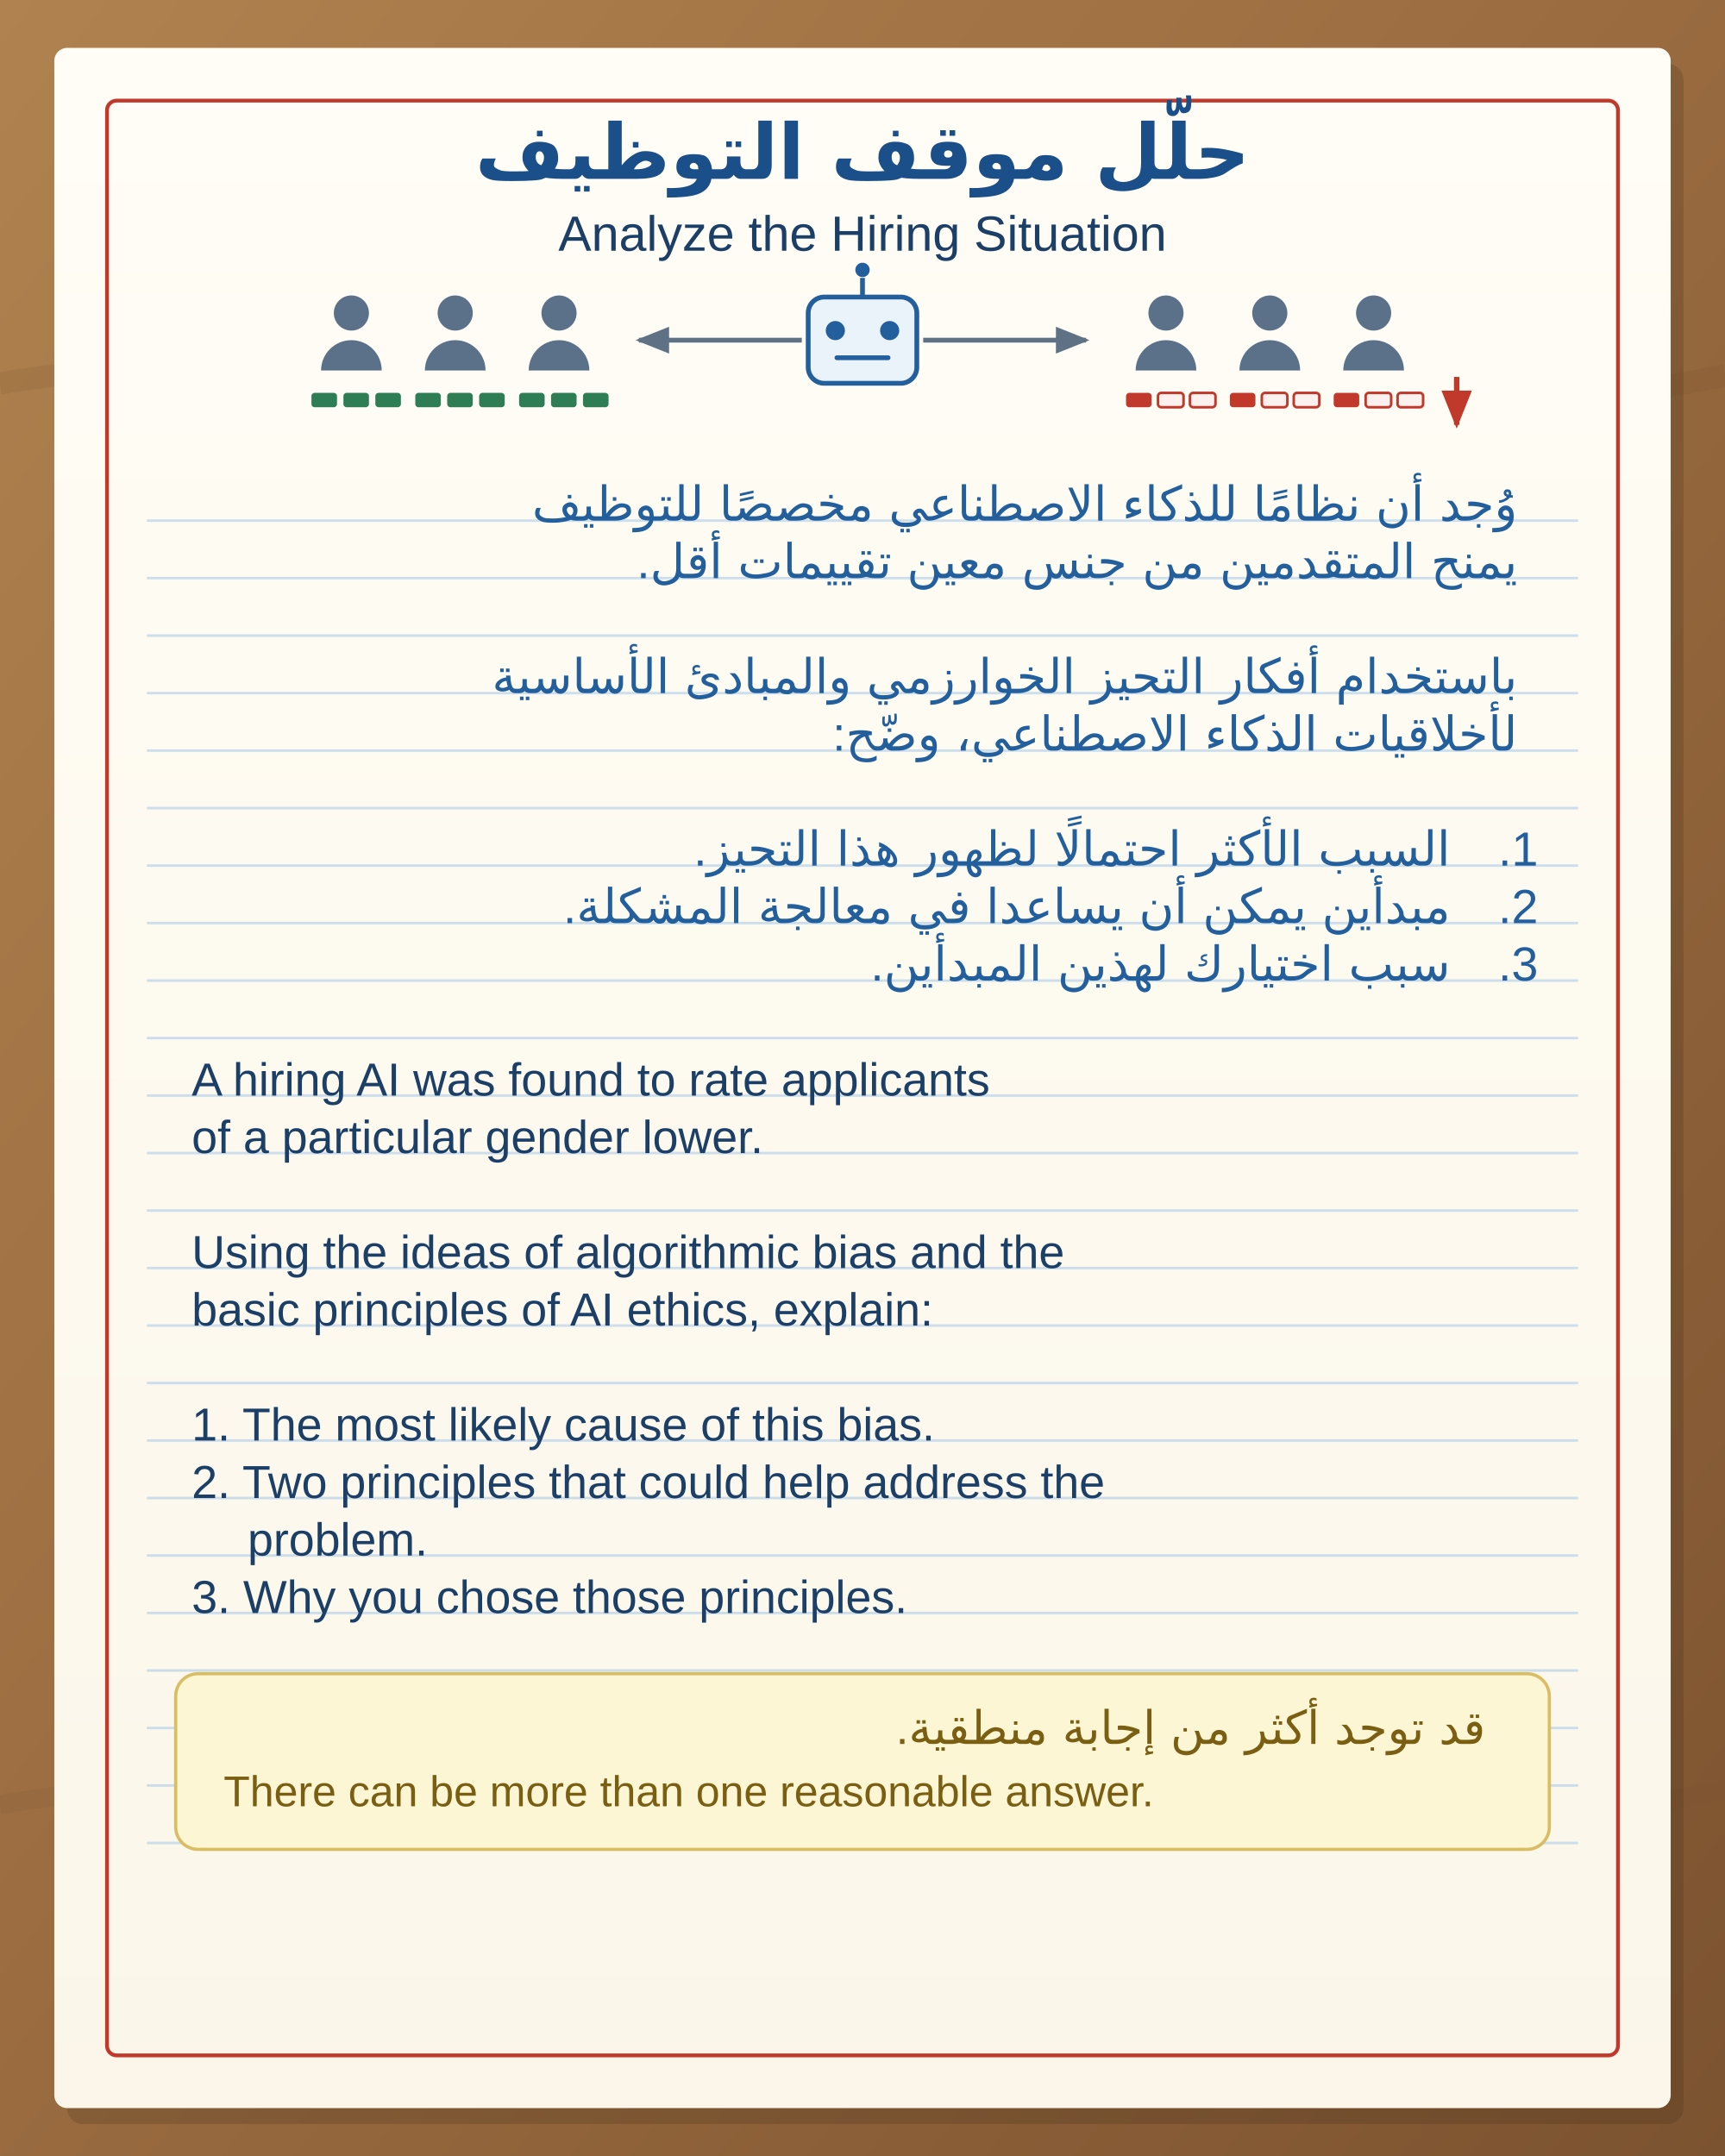
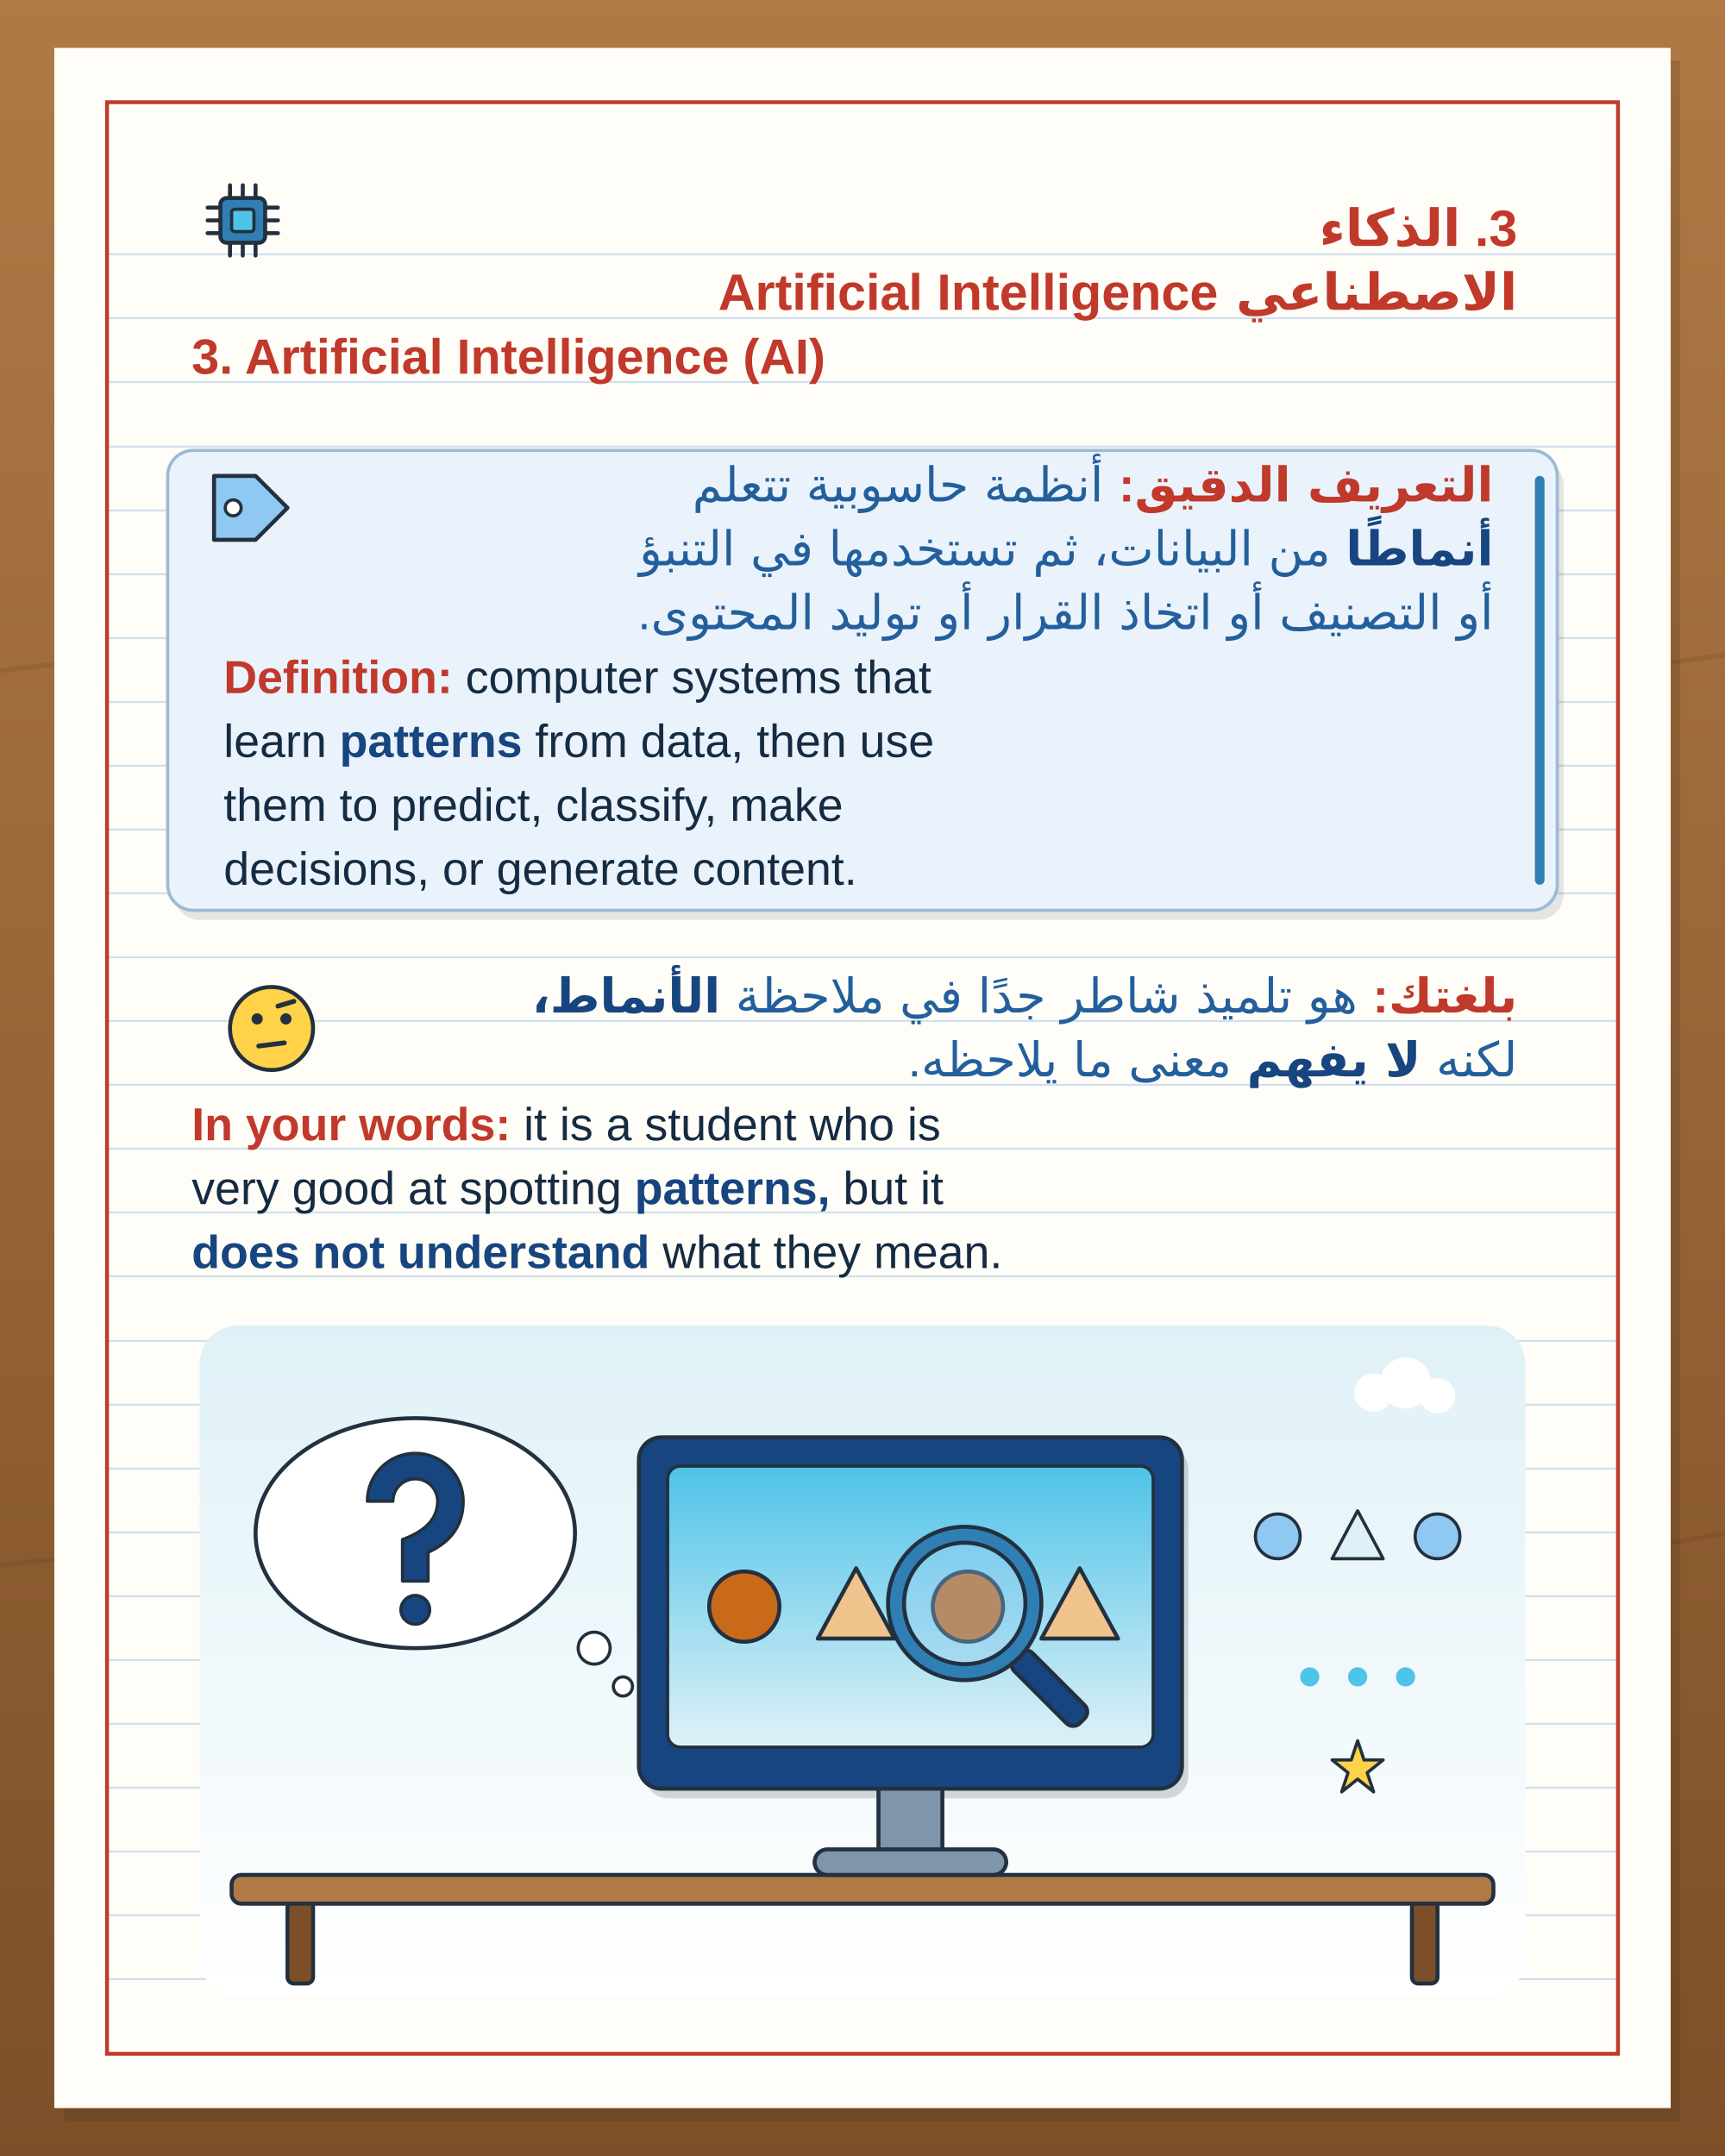
<svg xmlns="http://www.w3.org/2000/svg" width="1080" height="1350" viewBox="0 0 1080 1350" preserveAspectRatio="xMidYMid meet" style="width:100%;height:auto;max-width:1080px;display:block;margin:0 auto;">
  <defs>
-     <linearGradient id="deskWood" x1="0" y1="0" x2="1" y2="1">
-       <stop offset="0" stop-color="#b0824f" />
-       <stop offset="0.55" stop-color="#96683d" />
-       <stop offset="1" stop-color="#7c5330" />
+     <linearGradient id="pmDesk" x1="0" y1="0" x2="0" y2="1">
+       <stop offset="0" stop-color="#b07a45" />
+       <stop offset="1" stop-color="#7d4f28" />
    </linearGradient>
-     <linearGradient id="paperTone" x1="0" y1="0" x2="0" y2="1">
-       <stop offset="0" stop-color="#fffdf6" />
-       <stop offset="1" stop-color="#fbf6e9" />
+     <pattern id="pmRules" x="0" y="120" width="1080" height="40" patternUnits="userSpaceOnUse">
+       <line x1="0" y1="39.5" x2="1080" y2="39.5" stroke="#cfe0f0" stroke-width="1.4" />
+     </pattern>
+     <linearGradient id="ilSky" x1="0" y1="0" x2="0" y2="1">
+       <stop offset="0" stop-color="#dff1f7" />
+       <stop offset="1" stop-color="#ffffff" />
    </linearGradient>
-     <marker id="arrowSlate" viewBox="0 0 10 10" refX="9" refY="5" markerWidth="7" markerHeight="7" orient="auto-start-reverse">
-       <path d="M 0 1 L 10 5 L 0 9 z" fill="#5f7285" />
-     </marker>
-     <marker id="arrowRedDown" viewBox="0 0 10 10" refX="9" refY="5" markerWidth="7" markerHeight="7" orient="auto-start-reverse">
-       <path d="M 0 1 L 10 5 L 0 9 z" fill="#c0392b" />
-     </marker>
+     <linearGradient id="ilScreen" x1="0" y1="0" x2="0" y2="1">
+       <stop offset="0" stop-color="#4fc3e8" />
+       <stop offset="1" stop-color="#dff1f7" />
+     </linearGradient>
  </defs>
-   <rect x="0" y="0" width="1080" height="1350" fill="url(#deskWood)" />
-   <path d="M 0 240 C 300 190, 780 300, 1080 235" stroke="#6a462a" stroke-width="14" fill="none" opacity="0.13" />
-   <path d="M 0 1130 C 320 1075, 760 1195, 1080 1120" stroke="#6a462a" stroke-width="12" fill="none" opacity="0.11" />
-   <rect x="42" y="40" width="1012" height="1290" rx="10" fill="#3d2a18" opacity="0.22" />
-   <rect x="34" y="30" width="1012" height="1290" rx="8" fill="url(#paperTone)" />
-   <g stroke="#bcd4ea" stroke-width="1.6" opacity="0.75">
-     <line x1="92" y1="326" x2="988" y2="326" />
-     <line x1="92" y1="362" x2="988" y2="362" />
-     <line x1="92" y1="398" x2="988" y2="398" />
-     <line x1="92" y1="434" x2="988" y2="434" />
-     <line x1="92" y1="470" x2="988" y2="470" />
-     <line x1="92" y1="506" x2="988" y2="506" />
-     <line x1="92" y1="542" x2="988" y2="542" />
-     <line x1="92" y1="578" x2="988" y2="578" />
-     <line x1="92" y1="614" x2="988" y2="614" />
-     <line x1="92" y1="650" x2="988" y2="650" />
-     <line x1="92" y1="686" x2="988" y2="686" />
-     <line x1="92" y1="722" x2="988" y2="722" />
-     <line x1="92" y1="758" x2="988" y2="758" />
-     <line x1="92" y1="794" x2="988" y2="794" />
-     <line x1="92" y1="830" x2="988" y2="830" />
-     <line x1="92" y1="866" x2="988" y2="866" />
-     <line x1="92" y1="902" x2="988" y2="902" />
-     <line x1="92" y1="938" x2="988" y2="938" />
-     <line x1="92" y1="974" x2="988" y2="974" />
-     <line x1="92" y1="1010" x2="988" y2="1010" />
-     <line x1="92" y1="1046" x2="988" y2="1046" />
-     <line x1="92" y1="1082" x2="988" y2="1082" />
-     <line x1="92" y1="1118" x2="988" y2="1118" />
-     <line x1="92" y1="1154" x2="988" y2="1154" />
+   <rect x="0" y="0" width="1080" height="1350" fill="url(#pmDesk)" />
+   <path d="M0 420 C 300 380, 700 470, 1080 410" fill="none" stroke="#3a2411" stroke-width="3" opacity=".12" />
+   <path d="M0 980 C 350 940, 720 1030, 1080 960" fill="none" stroke="#3a2411" stroke-width="3" opacity=".12" />
+   <rect x="40" y="38" width="1012" height="1290" fill="#3a2411" opacity=".18" />
+   <rect x="34" y="30" width="1012" height="1290" fill="#fffdf7" />
+   <rect x="67" y="120" width="946" height="1152" fill="url(#pmRules)" />
+   <rect x="67" y="64" width="946" height="1222" fill="none" stroke="#c0392b" stroke-width="2.4" />
+   <rect x="109" y="288" width="870" height="288" rx="16" fill="#22303f" opacity=".12" />
+   <rect x="105" y="282" width="870" height="288" rx="16" fill="#eaf2fb" stroke="#9db9d6" stroke-width="2" />
+   <rect x="961" y="298" width="6" height="256" rx="3" fill="#2f7fb5" />
+   <g transform="translate(130 116)">
+     <path d="M14 0 L14 8 M22 0 L22 8 M30 0 L30 8 M14 36 L14 44 M22 36 L22 44 M30 36 L30 44 M0 14 L8 14 M0 22 L8 22 M0 30 L8 30 M36 14 L44 14 M36 22 L44 22 M36 30 L44 30" fill="none" stroke="#22303f" stroke-width="2.5" stroke-linecap="round" />
+     <rect x="8" y="8" width="28" height="28" rx="4" fill="#2f7fb5" stroke="#22303f" stroke-width="2.5" />
+     <rect x="15" y="15" width="14" height="14" rx="2" fill="#4fc3e8" stroke="#22303f" stroke-width="2" />
  </g>
-   <rect x="67" y="63" width="946" height="1224" rx="6" fill="none" stroke="#c0392b" stroke-width="2.4" />
+   <g transform="translate(130 292)">
+     <polygon points="4,6 30,6 50,26 30,46 4,46" fill="#8fc9f2" stroke="#22303f" stroke-width="2.5" stroke-linejoin="round" />
+     <circle cx="16" cy="26" r="5" fill="#ffffff" stroke="#22303f" stroke-width="2" />
+   </g>
+   <g transform="translate(170 644)">
+     <circle cx="0" cy="0" r="26" fill="#ffd24a" stroke="#22303f" stroke-width="2.5" />
+     <circle cx="-9" cy="-6" r="3.5" fill="#22303f" />
+     <circle cx="9" cy="-6" r="3.5" fill="#22303f" />
+     <path d="M -8 11 L 8 9" fill="none" stroke="#22303f" stroke-width="3" stroke-linecap="round" />
+     <path d="M 4 -14 L 14 -17" fill="none" stroke="#22303f" stroke-width="3" stroke-linecap="round" />
+   </g>
  <g>
-     <line x1="540" y1="186" x2="540" y2="174" stroke="#225f9c" stroke-width="3" />
-     <circle cx="540" cy="169" r="4.5" fill="#225f9c" />
-     <rect x="506" y="186" width="68" height="54" rx="10" fill="#eaf2fa" stroke="#225f9c" stroke-width="3" />
-     <circle cx="523" cy="207" r="6" fill="#225f9c" />
-     <circle cx="557" cy="207" r="6" fill="#225f9c" />
-     <line x1="524" y1="224" x2="556" y2="224" stroke="#225f9c" stroke-width="3" stroke-linecap="round" />
-     <line x1="502" y1="213" x2="400" y2="213" stroke="#5f7285" stroke-width="3" marker-end="url(#arrowSlate)" />
-     <line x1="578" y1="213" x2="680" y2="213" stroke="#5f7285" stroke-width="3" marker-end="url(#arrowSlate)" />
-     <g fill="#5b7189">
-       <circle cx="220" cy="196" r="11" />
-       <path d="M 201 232 a 19 19 0 0 1 38 0 z" />
-       <circle cx="285" cy="196" r="11" />
-       <path d="M 266 232 a 19 19 0 0 1 38 0 z" />
-       <circle cx="350" cy="196" r="11" />
-       <path d="M 331 232 a 19 19 0 0 1 38 0 z" />
+     <rect x="125" y="830" width="830" height="420" rx="24" fill="url(#ilSky)" />
+     <circle cx="860" cy="872" r="12" fill="#ffffff" />
+     <circle cx="880" cy="866" r="16" fill="#ffffff" />
+     <circle cx="900" cy="874" r="11" fill="#ffffff" />
+     <rect x="180" y="1190" width="16" height="52" rx="4" fill="#7d4f28" stroke="#22303f" stroke-width="2.5" />
+     <rect x="884" y="1190" width="16" height="52" rx="4" fill="#7d4f28" stroke="#22303f" stroke-width="2.5" />
+     <rect x="145" y="1174" width="790" height="18" rx="6" fill="#b07a45" stroke="#22303f" stroke-width="2.5" />
+     <rect x="404" y="906" width="340" height="220" rx="14" fill="#22303f" opacity=".18" />
+     <rect x="550" y="1118" width="40" height="42" fill="#7f95ab" stroke="#22303f" stroke-width="2.5" />
+     <rect x="510" y="1158" width="120" height="16" rx="8" fill="#7f95ab" stroke="#22303f" stroke-width="2.5" />
+     <rect x="400" y="900" width="340" height="220" rx="14" fill="#17457f" stroke="#22303f" stroke-width="2.5" />
+     <rect x="418" y="918" width="304" height="176" rx="8" fill="url(#ilScreen)" stroke="#22303f" stroke-width="2" />
+     <circle cx="466" cy="1006" r="22" fill="#c96a1b" stroke="#22303f" stroke-width="2.5" />
+     <polygon points="536,982 560,1026 512,1026" fill="#f0c48c" stroke="#22303f" stroke-width="2.5" stroke-linejoin="round" />
+     <circle cx="606" cy="1006" r="22" fill="#c96a1b" stroke="#22303f" stroke-width="2.5" />
+     <polygon points="676,982 700,1026 652,1026" fill="#f0c48c" stroke="#22303f" stroke-width="2.5" stroke-linejoin="round" />
+     <g transform="translate(604 1004) rotate(-45)">
+       <rect x="-8" y="46" width="16" height="58" rx="6" fill="#17457f" stroke="#22303f" stroke-width="2.5" />
    </g>
-     <g fill="#2e7d54">
-       <rect x="195" y="246" width="16" height="9" rx="2" />
-       <rect x="215" y="246" width="16" height="9" rx="2" />
-       <rect x="235" y="246" width="16" height="9" rx="2" />
-       <rect x="260" y="246" width="16" height="9" rx="2" />
-       <rect x="280" y="246" width="16" height="9" rx="2" />
-       <rect x="300" y="246" width="16" height="9" rx="2" />
-       <rect x="325" y="246" width="16" height="9" rx="2" />
-       <rect x="345" y="246" width="16" height="9" rx="2" />
-       <rect x="365" y="246" width="16" height="9" rx="2" />
-     </g>
-     <g fill="#5b7189">
-       <circle cx="730" cy="196" r="11" />
-       <path d="M 711 232 a 19 19 0 0 1 38 0 z" />
-       <circle cx="795" cy="196" r="11" />
-       <path d="M 776 232 a 19 19 0 0 1 38 0 z" />
-       <circle cx="860" cy="196" r="11" />
-       <path d="M 841 232 a 19 19 0 0 1 38 0 z" />
-     </g>
-     <g>
-       <rect x="705" y="246" width="16" height="9" rx="2" fill="#c0392b" />
-       <rect x="725" y="246" width="16" height="9" rx="2" fill="#fdf1ef" stroke="#c0392b" stroke-width="1.6" />
-       <rect x="745" y="246" width="16" height="9" rx="2" fill="#fdf1ef" stroke="#c0392b" stroke-width="1.6" />
-       <rect x="770" y="246" width="16" height="9" rx="2" fill="#c0392b" />
-       <rect x="790" y="246" width="16" height="9" rx="2" fill="#fdf1ef" stroke="#c0392b" stroke-width="1.6" />
-       <rect x="810" y="246" width="16" height="9" rx="2" fill="#fdf1ef" stroke="#c0392b" stroke-width="1.6" />
-       <rect x="835" y="246" width="16" height="9" rx="2" fill="#c0392b" />
-       <rect x="855" y="246" width="16" height="9" rx="2" fill="#fdf1ef" stroke="#c0392b" stroke-width="1.6" />
-       <rect x="875" y="246" width="16" height="9" rx="2" fill="#fdf1ef" stroke="#c0392b" stroke-width="1.6" />
-     </g>
-     <line x1="912" y1="236" x2="912" y2="266" stroke="#c0392b" stroke-width="3.4" marker-end="url(#arrowRedDown)" />
+     <circle cx="604" cy="1004" r="40" fill="#8fc9f2" opacity=".35" />
+     <path d="M556 1004 A48 48 0 1 0 652 1004 A48 48 0 1 0 556 1004 Z M566 1004 A38 38 0 1 0 642 1004 A38 38 0 1 0 566 1004 Z" fill="#2f7fb5" fill-rule="evenodd" stroke="#22303f" stroke-width="2.5" />
+     <circle cx="390" cy="1056" r="6" fill="#ffffff" stroke="#22303f" stroke-width="2" />
+     <circle cx="372" cy="1032" r="10" fill="#ffffff" stroke="#22303f" stroke-width="2" />
+     <ellipse cx="260" cy="960" rx="100" ry="72" fill="#ffffff" stroke="#22303f" stroke-width="2.5" />
+     <path d="M230 940 A30 30 0 0 1 290 940 Q290 962 268 972 L268 990 L252 990 L252 964 Q274 956 274 940 A14 14 0 0 0 246 940 Z" fill="#17457f" stroke="#22303f" stroke-width="2" stroke-linejoin="round" />
+     <circle cx="260" cy="1008" r="9" fill="#17457f" stroke="#22303f" stroke-width="2" />
+     <circle cx="800" cy="962" r="14" fill="#8fc9f2" stroke="#22303f" stroke-width="2" />
+     <polygon points="850,946 866,976 834,976" fill="#dff1f7" stroke="#22303f" stroke-width="2" stroke-linejoin="round" />
+     <circle cx="900" cy="962" r="14" fill="#8fc9f2" stroke="#22303f" stroke-width="2" />
+     <circle cx="820" cy="1050" r="6" fill="#4fc3e8" />
+     <circle cx="850" cy="1050" r="6" fill="#4fc3e8" />
+     <circle cx="880" cy="1050" r="6" fill="#4fc3e8" />
+     <path d="M850 1090 L854 1102 L866 1102 L856 1110 L860 1122 L850 1114 L840 1122 L844 1110 L834 1102 L846 1102 Z" fill="#ffd24a" stroke="#22303f" stroke-width="2" stroke-linejoin="round" />
  </g>
-   <text x="540" y="112" direction="rtl" unicode-bidi="plaintext" text-anchor="middle" font-family="Tahoma, Arial, Segoe UI, sans-serif" font-size="48" font-weight="bold" fill="#1b4f8a">حلّل موقف التوظيف</text>
-   <text x="540" y="157" direction="ltr" unicode-bidi="plaintext" text-anchor="middle" font-family="Segoe Print, Comic Sans MS, Arial, sans-serif" font-size="31" fill="#1b3f66">Analyze the Hiring Situation</text>
-   <text x="950" y="326" direction="rtl" unicode-bidi="plaintext" text-anchor="start" font-family="Tahoma, Arial, Segoe UI, sans-serif" font-size="30" fill="#225f9c">
-     <tspan x="950" dy="0">وُجد أن نظامًا للذكاء الاصطناعي مخصصًا للتوظيف</tspan>
-     <tspan x="950" dy="36">يمنح المتقدمين من جنس معين تقييمات أقل.</tspan>
+   <text x="950" y="154" direction="rtl" unicode-bidi="plaintext" text-anchor="start" font-family="Tahoma, Arial, Segoe UI, sans-serif" font-size="32" font-weight="bold" fill="#c0392b">
+     <tspan x="950" dy="0">3. الذكاء</tspan>
+     <tspan x="950" dy="40">الاصطناعي Artificial Intelligence</tspan>
  </text>
-   <text x="950" y="434" direction="rtl" unicode-bidi="plaintext" text-anchor="start" font-family="Tahoma, Arial, Segoe UI, sans-serif" font-size="30" fill="#225f9c">
-     <tspan x="950" dy="0">باستخدام أفكار التحيز الخوارزمي والمبادئ الأساسية</tspan>
-     <tspan x="950" dy="36">لأخلاقيات الذكاء الاصطناعي، وضّح:</tspan>
+   <text x="120" y="234" direction="ltr" unicode-bidi="plaintext" text-anchor="start" font-family="Segoe Print, Comic Sans MS, Arial, sans-serif" font-size="31" font-weight="bold" fill="#c0392b">3. Artificial Intelligence (AI)</text>
+   <text x="935" y="314" direction="rtl" unicode-bidi="plaintext" text-anchor="start" font-family="Tahoma, Arial, Segoe UI, sans-serif" font-size="30" fill="#225f9c">
+     <tspan x="935" dy="0">
+       <tspan font-weight="bold" fill="#c0392b">التعريف الدقيق:</tspan> أنظمة حاسوبية تتعلم</tspan>
+     <tspan x="935" dy="40">
+       <tspan font-weight="bold" fill="#17457f">أنماطًا</tspan> من البيانات، ثم تستخدمها في التنبؤ</tspan>
+     <tspan x="935" dy="40">أو التصنيف أو اتخاذ القرار أو توليد المحتوى.</tspan>
  </text>
-   <text x="938" y="542" direction="ltr" unicode-bidi="plaintext" text-anchor="start" font-family="Tahoma, Arial, Segoe UI, sans-serif" font-size="30" fill="#225f9c">
-     <tspan x="938" dy="0">.1</tspan>
-     <tspan x="938" dy="36">.2</tspan>
-     <tspan x="938" dy="36">.3</tspan>
+   <text x="140" y="434" direction="ltr" unicode-bidi="plaintext" text-anchor="start" font-family="Segoe Print, Comic Sans MS, Arial, sans-serif" font-size="29" fill="#152b42">
+     <tspan x="140" dy="0">
+       <tspan font-weight="bold" fill="#c0392b">Definition:</tspan> computer systems that</tspan>
+     <tspan x="140" dy="40">learn <tspan font-weight="bold" fill="#17457f">patterns</tspan> from data, then use</tspan>
+     <tspan x="140" dy="40">them to predict, classify, make</tspan>
+     <tspan x="140" dy="40">decisions, or generate content.</tspan>
  </text>
-   <text x="908" y="542" direction="rtl" unicode-bidi="plaintext" text-anchor="start" font-family="Tahoma, Arial, Segoe UI, sans-serif" font-size="30" fill="#225f9c">
-     <tspan x="908" dy="0">السبب الأكثر احتمالًا لظهور هذا التحيز.</tspan>
-     <tspan x="908" dy="36">مبدأين يمكن أن يساعدا في معالجة المشكلة.</tspan>
-     <tspan x="908" dy="36">سبب اختيارك لهذين المبدأين.</tspan>
+   <text x="950" y="634" direction="rtl" unicode-bidi="plaintext" text-anchor="start" font-family="Tahoma, Arial, Segoe UI, sans-serif" font-size="30" fill="#225f9c">
+     <tspan x="950" dy="0">
+       <tspan font-weight="bold" fill="#c0392b">بلغتك:</tspan> هو تلميذ شاطر جدًا في ملاحظة <tspan font-weight="bold" fill="#17457f">الأنماط،</tspan>
+     </tspan>
+     <tspan x="950" dy="40">لكنه <tspan font-weight="bold" fill="#17457f">لا يفهم</tspan> معنى ما يلاحظه.</tspan>
  </text>
-   <text x="120" y="686" direction="ltr" unicode-bidi="plaintext" text-anchor="start" font-family="Segoe Print, Comic Sans MS, Arial, sans-serif" font-size="29" fill="#1b3f66">
-     <tspan x="120" dy="0">A hiring AI was found to rate applicants</tspan>
-     <tspan x="120" dy="36">of a particular gender lower.</tspan>
-   </text>
-   <text x="120" y="794" direction="ltr" unicode-bidi="plaintext" text-anchor="start" font-family="Segoe Print, Comic Sans MS, Arial, sans-serif" font-size="29" fill="#1b3f66">
-     <tspan x="120" dy="0">Using the ideas of algorithmic bias and the</tspan>
-     <tspan x="120" dy="36">basic principles of AI ethics, explain:</tspan>
-   </text>
-   <text x="120" y="902" direction="ltr" unicode-bidi="plaintext" text-anchor="start" font-family="Segoe Print, Comic Sans MS, Arial, sans-serif" font-size="29" fill="#1b3f66">
-     <tspan x="120" dy="0">1. The most likely cause of this bias.</tspan>
-     <tspan x="120" dy="36">2. Two principles that could help address the</tspan>
-     <tspan x="155" dy="36">problem.</tspan>
-     <tspan x="120" dy="36">3. Why you chose those principles.</tspan>
-   </text>
-   <rect x="110" y="1048" width="860" height="110" rx="14" fill="#fdf6d5" stroke="#d9bd63" stroke-width="2" />
-   <text x="930" y="1092" direction="rtl" unicode-bidi="plaintext" text-anchor="start" font-family="Tahoma, Arial, Segoe UI, sans-serif" font-size="29" fill="#7a5f12">
-     <tspan x="930" dy="0">قد توجد أكثر من إجابة منطقية.</tspan>
-   </text>
-   <text x="140" y="1131" direction="ltr" unicode-bidi="plaintext" text-anchor="start" font-family="Segoe Print, Comic Sans MS, Arial, sans-serif" font-size="27" fill="#7a5f12">
-     <tspan x="140" dy="0">There can be more than one reasonable answer.</tspan>
+   <text x="120" y="714" direction="ltr" unicode-bidi="plaintext" text-anchor="start" font-family="Segoe Print, Comic Sans MS, Arial, sans-serif" font-size="29" fill="#152b42">
+     <tspan x="120" dy="0">
+       <tspan font-weight="bold" fill="#c0392b">In your words:</tspan> it is a student who is</tspan>
+     <tspan x="120" dy="40">very good at spotting <tspan font-weight="bold" fill="#17457f">patterns,</tspan> but it</tspan>
+     <tspan x="120" dy="40">
+       <tspan font-weight="bold" fill="#17457f">does not understand</tspan> what they mean.</tspan>
  </text>
</svg>
